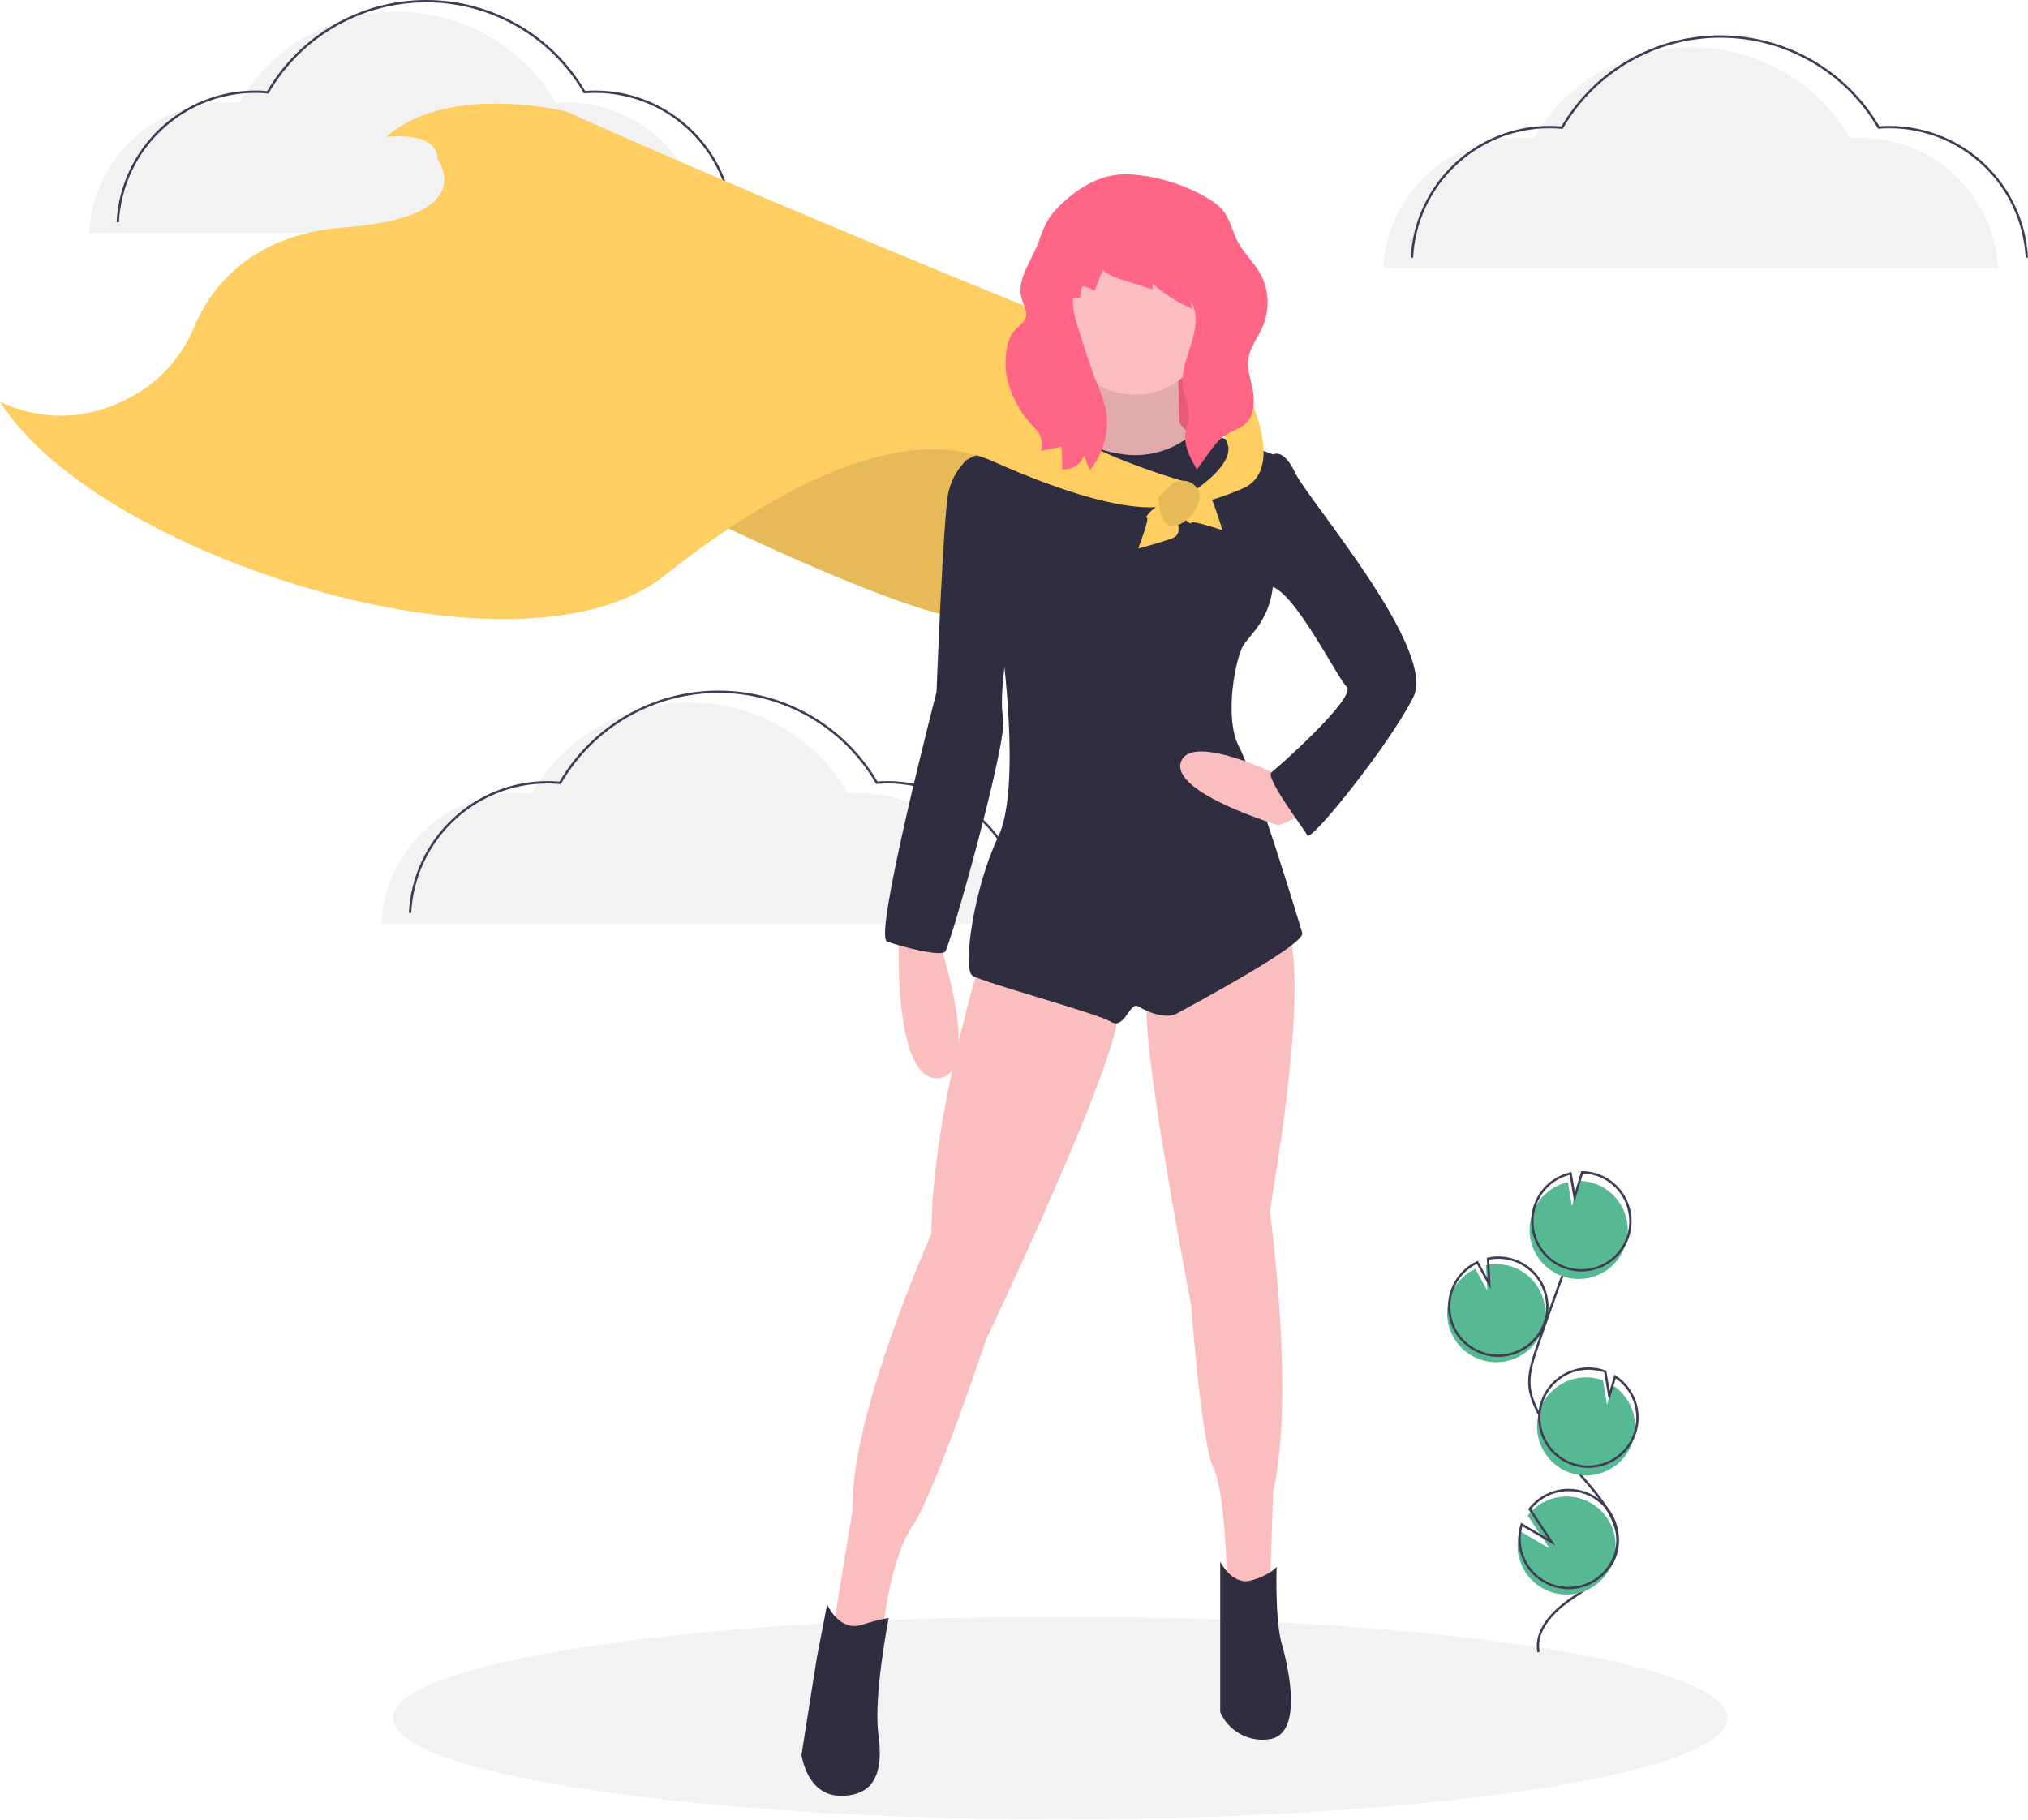
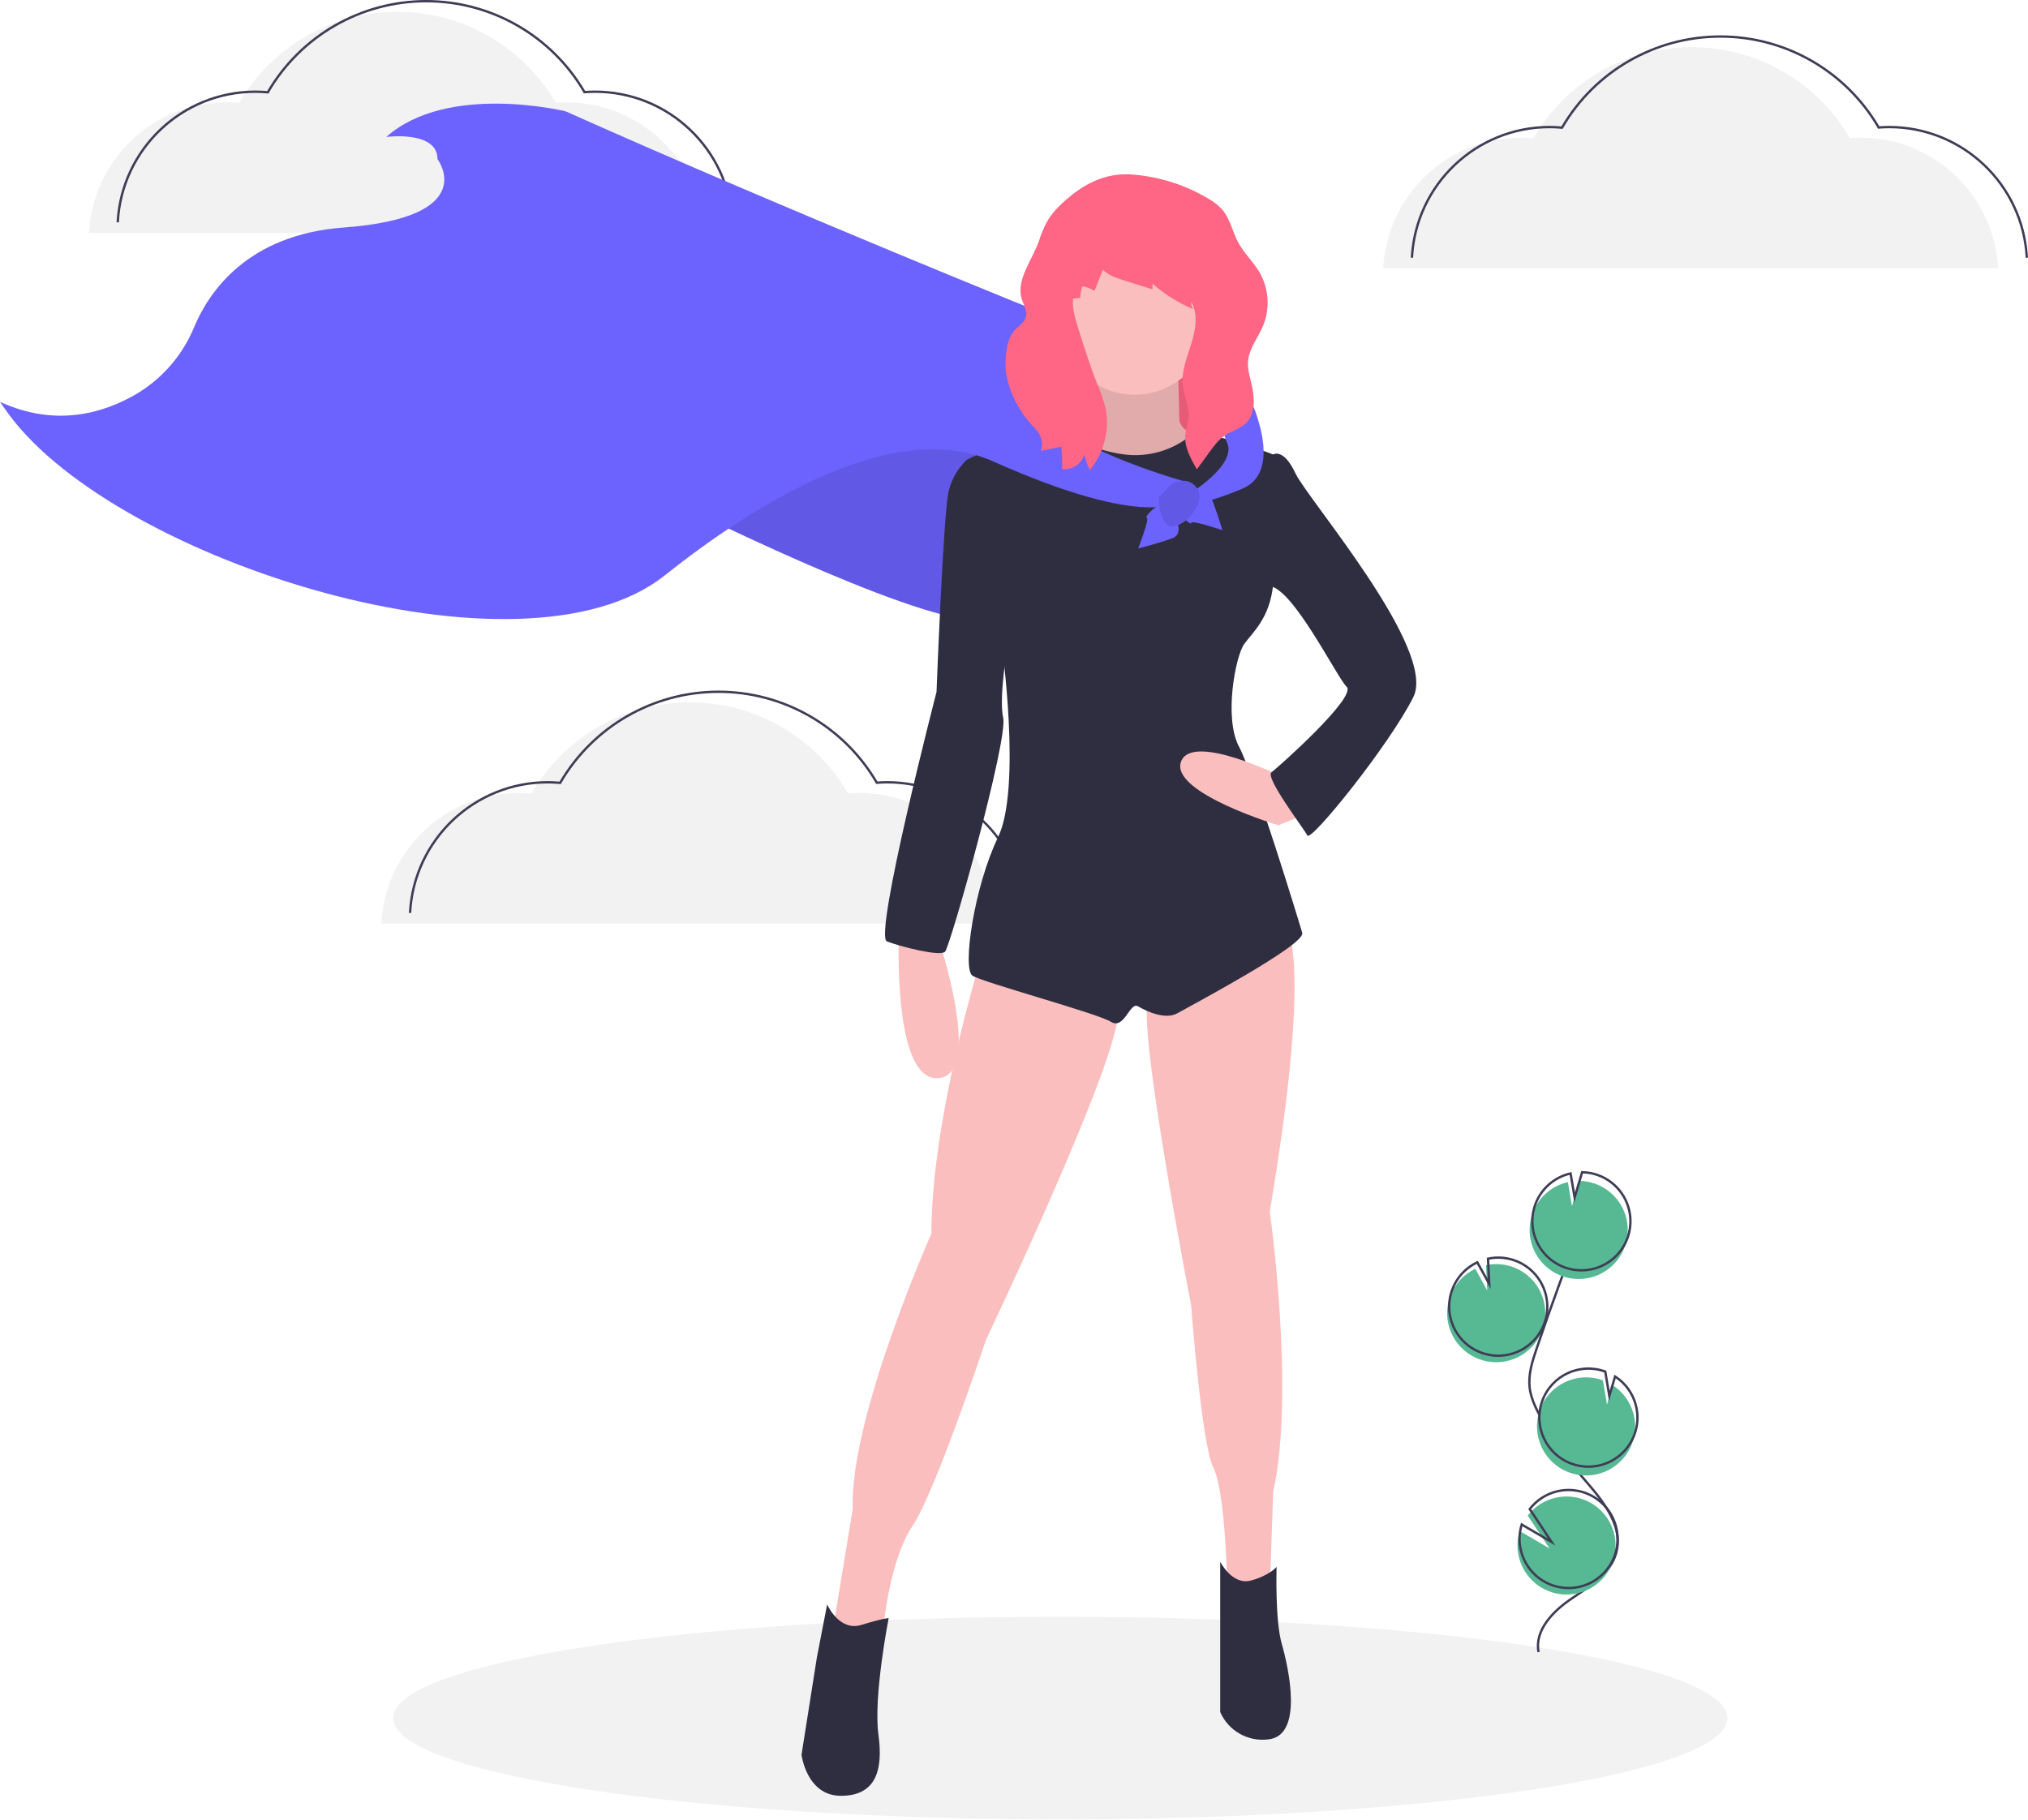
<svg xmlns="http://www.w3.org/2000/svg" data-name="Layer 1" width="860.282" height="771.924" viewBox="0 0 860.282 771.924">
  <ellipse cx="449.783" cy="728.924" rx="283" ry="43" fill="#f2f2f2" />
  <path d="M797.698,640.497a20.813,20.813,0,1,0,2.772-39.915l.521,10.712-5.068-9.18a20.734,20.734,0,0,0-10.684,11.723,20.409,20.409,0,0,0-1.197,5.63A20.809,20.809,0,0,0,797.698,640.497Z" transform="translate(-170.1086 -63.78786)" fill="#57b894" />
  <path d="M822.775,764.74c-1.789-9.11,5.963-17.187,13.621-22.437s16.605-10.408,19.218-19.317c3.755-12.804-7.43-24.53-16.136-34.642a125.3,125.3,0,0,1-16.524-24.557c-1.811-3.533-3.476-7.225-3.952-11.166-.686-5.675,1.137-11.323,2.974-16.737q9.179-27.052,19.628-53.65" transform="translate(-170.1086 -63.78786)" fill="none" stroke="#3f3d56" stroke-miterlimit="10" />
  <path d="M798.555,637.739a20.813,20.813,0,1,0,2.772-39.915l.521,10.712-5.068-9.18a20.734,20.734,0,0,0-10.684,11.723,20.409,20.409,0,0,0-1.197,5.63A20.809,20.809,0,0,0,798.555,637.739Z" transform="translate(-170.1086 -63.78786)" fill="none" stroke="#3f3d56" stroke-miterlimit="10" />
  <path d="M820.231,578.536a20.788,20.788,0,0,1,14.98-13.198l1.714,10.184,3.177-10.696a20.81,20.81,0,1,1-19.871,13.71Z" transform="translate(-170.1086 -63.78786)" fill="#57b894" />
  <path d="M821.374,574.858a20.788,20.788,0,0,1,14.98-13.198l1.714,10.184,3.177-10.696a20.81,20.81,0,1,1-19.871,13.71Z" transform="translate(-170.1086 -63.78786)" fill="none" stroke="#3f3d56" stroke-miterlimit="10" />
  <path d="M835.825,688.552a20.81,20.81,0,0,0,18.419-37.023l-2.441,8.219-1.731-10.304a.363.363,0,0,0-.053-.02,20.811,20.811,0,1,0-14.194,39.127Z" transform="translate(-170.1086 -63.78786)" fill="#57b894" />
  <path d="M836.815,684.827a20.81,20.81,0,0,0,18.419-37.023l-2.441,8.219-1.731-10.304a.363.363,0,0,0-.053-.02A20.811,20.811,0,1,0,836.815,684.827Z" transform="translate(-170.1086 -63.78786)" fill="none" stroke="#3f3d56" stroke-miterlimit="10" />
  <path d="M814.158,723.114A20.801,20.801,0,1,0,818.168,706.817l9.273,13.957-12.67-7.408A20.616,20.616,0,0,0,814.158,723.114Z" transform="translate(-170.1086 -63.78786)" fill="#57b894" />
  <path d="M815.015,720.356a20.801,20.801,0,1,0,4.011-16.297l9.273,13.957-12.67-7.408A20.616,20.616,0,0,0,815.015,720.356Z" transform="translate(-170.1086 -63.78786)" fill="none" stroke="#3f3d56" stroke-miterlimit="10" />
  <path d="M756.867,177.626a58.487,58.487,0,0,1,58.406-55.43c1.778,0,3.533.093,5.27.248a77.707,77.707,0,0,1,134.327-.064c1.466-.11,2.941-.184,4.435-.184a58.487,58.487,0,0,1,58.406,55.43" transform="translate(-170.1086 -63.78786)" fill="#f2f2f2" />
  <path d="M769.048,173.126a58.487,58.487,0,0,1,58.406-55.43c1.778,0,3.533.093,5.27.248a77.707,77.707,0,0,1,134.327-.064c1.466-.11,2.941-.184,4.435-.184a58.487,58.487,0,0,1,58.406,55.43" transform="translate(-170.1086 -63.78786)" fill="none" stroke="#3f3d56" stroke-miterlimit="10" />
  <path d="M331.867,455.626a58.487,58.487,0,0,1,58.406-55.43c1.778,0,3.533.093,5.27.248a77.707,77.707,0,0,1,134.327-.064c1.466-.11,2.941-.184,4.435-.184a58.487,58.487,0,0,1,58.406,55.43" transform="translate(-170.1086 -63.78786)" fill="#f2f2f2" />
  <path d="M344.048,451.126a58.487,58.487,0,0,1,58.406-55.43c1.778,0,3.533.093,5.27.248a77.707,77.707,0,0,1,134.327-.064c1.466-.11,2.941-.184,4.435-.184a58.487,58.487,0,0,1,58.406,55.43" transform="translate(-170.1086 -63.78786)" fill="none" stroke="#3f3d56" stroke-miterlimit="10" />
  <path d="M207.867,162.626a58.487,58.487,0,0,1,58.406-55.43c1.778,0,3.533.093,5.27.248a77.707,77.707,0,0,1,134.327-.064c1.466-.11,2.941-.184,4.435-.184a58.487,58.487,0,0,1,58.406,55.43" transform="translate(-170.1086 -63.78786)" fill="#f2f2f2" />
  <path d="M220.048,158.126a58.487,58.487,0,0,1,58.406-55.43c1.778,0,3.533.093,5.27.248a77.707,77.707,0,0,1,134.327-.064c1.466-.11,2.941-.184,4.435-.184a58.487,58.487,0,0,1,58.406,55.43" transform="translate(-170.1086 -63.78786)" fill="none" stroke="#3f3d56" stroke-miterlimit="10" />
-   <path d="M465.161,281.261s105.12,52.198,123.969,44.948,25.374-71.772,25.374-71.772l-77.571-14.499Z" transform="translate(-170.1086 -63.78786)" fill="#ffce63" />
+   <path d="M465.161,281.261s105.12,52.198,123.969,44.948,25.374-71.772,25.374-71.772l-77.571-14.499Z" transform="translate(-170.1086 -63.78786)" fill="#6C63FF" />
  <path d="M465.161,281.261s105.12,52.198,123.969,44.948,25.374-71.772,25.374-71.772l-77.571-14.499Z" transform="translate(-170.1086 -63.78786)" opacity="0.1" />
  <rect x="444.033" y="139.539" width="68.872" height="60.172" fill="#ff6584" />
  <rect x="444.033" y="139.539" width="68.872" height="60.172" opacity="0.1" />
  <path d="M551.432,459.602s-2.9,63.072,16.674,61.622,0-59.447,0-59.447Z" transform="translate(-170.1086 -63.78786)" fill="#fbbebe" />
  <path d="M631.903,212.389s4.35,27.549-3.625,31.174-13.049,6.525-13.049,6.525L633.353,262.412l33.348,2.175,8.7-6.525,7.975-7.25s-13.049-2.9-13.049-9.425-.725-26.099-.725-26.099Z" transform="translate(-170.1086 -63.78786)" fill="#fbbebe" />
  <path d="M631.903,212.389s4.35,27.549-3.625,31.174-13.049,6.525-13.049,6.525L633.353,262.412l33.348,2.175,8.7-6.525,7.975-7.25s-13.049-2.9-13.049-9.425-.725-26.099-.725-26.099Z" transform="translate(-170.1086 -63.78786)" opacity="0.1" />
  <path d="M586.23,470.477s-21.024,67.422-21.024,116.719c0,0-34.798,78.296-33.348,116.719l-8.7,52.922,12.324,4.35,9.425-7.975s2.9-28.274,12.324-42.048,31.174-79.021,31.174-79.021,57.997-121.794,55.822-139.193S586.23,470.477,586.23,470.477Z" transform="translate(-170.1086 -63.78786)" fill="#fbbebe" />
  <path d="M714.549,455.253s13.774,6.525-5.8,122.519c0,0,10.874,76.846,1.45,118.894l-1.45,42.048H693.525l-2.9-4.35s-.725-37.698-5.8-47.848-9.425-68.872-9.425-68.872-23.199-119.619-18.124-129.769S714.549,455.253,714.549,455.253Z" transform="translate(-170.1086 -63.78786)" fill="#fbbebe" />
  <path d="M520.983,744.514s5.075,11.599,14.499,8.7,11.599-2.9,11.599-2.9-6.525,33.348-4.35,49.298-1.45,26.099-15.949,26.099-16.674-17.399-16.674-17.399l6.525-41.323Z" transform="translate(-170.1086 -63.78786)" fill="#2f2e41" />
  <path d="M687.725,726.39s5.075,10.15,13.049,7.975,10.874-5.8,10.874-5.8-.725,22.474,2.175,32.623,9.425,39.148-5.8,40.598a19.573,19.573,0,0,1-20.299-11.599v-63.797Z" transform="translate(-170.1086 -63.78786)" fill="#2f2e41" />
  <circle cx="481.369" cy="135.552" r="31.898" fill="#fbbebe" />
  <path d="M710.199,256.612s-25.267-9.921-34.383-8.586a37.259,37.259,0,0,1-28.689,8.586c-17.399-2.175-24.203-10.525-24.203-10.525s-46.844,10.525-43.944,14.875,15.949,75.396,15.949,75.396,8.7,61.622-1.45,82.646-15.224,55.822-10.874,58.722,52.922,15.949,58.722,19.574,7.975-8.7,11.599-6.525,11.599,5.8,16.674,2.9,54.372-28.999,52.922-34.073-20.299-66.697-26.824-79.021-1.45-38.423,2.175-43.498,10.874-10.874,12.324-25.374S710.199,256.612,710.199,256.612Z" transform="translate(-170.1086 -63.78786)" fill="#2f2e41" />
  <path d="M580.578,258.721s-5.948,4.415-8.122,13.84-5.075,84.821-5.075,84.821-26.824,103.67-21.024,105.845,22.474,6.525,24.649,4.35,26.824-89.896,24.649-99.32,2.9-36.973,2.9-36.973Z" transform="translate(-170.1086 -63.78786)" fill="#2f2e41" />
  <path d="M714.549,393.631s-39.148-19.574-43.498-6.525,41.323,26.824,41.323,26.824,15.949-5.8,15.949-9.425S714.549,393.631,714.549,393.631Z" transform="translate(-170.1086 -63.78786)" fill="#fbbebe" />
  <path d="M702.225,259.512l7.975-2.9s4.35-2.9,9.425,7.975,60.172,74.671,50.023,94.971-43.498,61.622-44.948,58.722-18.124-24.649-15.224-26.824,36.248-31.898,31.898-36.248-22.474-41.323-32.623-42.773S702.225,259.512,702.225,259.512Z" transform="translate(-170.1086 -63.78786)" fill="#2f2e41" />
-   <path d="M616.316,198.252s-110.549-44.45-206.244-87.223c0,0-50.023-12.324-76.121,10.874,0,0,21.749-2.9,21.749,9.425,0,0,18.849,24.649-39.873,28.999-40.896,3.029-57.178,27.507-63.296,42.09A59.245,59.245,0,0,1,228.573,230.587c-14.135,8.448-34.62,14.663-58.465,3.687,0,0,1.356,2.084,3.927,5.556,46.038,62.172,217.481,116.281,278.022,68.118,37.415-29.765,96.728-67.385,139.247-48.436,66.697,29.724,79.021,16.674,79.021,16.674l2.9-7.975s-64.522-17.399-65.972-39.873S616.316,198.252,616.316,198.252Z" transform="translate(-170.1086 -63.78786)" fill="#ffce63" />
-   <path d="M680.838,204.052s15.587,6.162,18.487,26.461c0,0,16.674,32.623-2.175,40.598s-22.474,5.8-22.474,5.8v-3.625s20.299-12.324,15.949-21.749S680.838,204.052,680.838,204.052Z" transform="translate(-170.1086 -63.78786)" fill="#ffce63" />
-   <path d="M652.927,296.485s5.075-13.049,3.625-13.049,5.898-8.026,8.749-5.1,7.925,11.625,2.126,13.8S652.927,296.485,652.927,296.485Z" transform="translate(-170.1086 -63.78786)" fill="#ffce63" />
-   <path d="M688.656,288.74s-13.252-4.519-13.191-3.07-8.268-5.554-5.466-8.525,11.28-8.41,13.698-2.707S688.656,288.74,688.656,288.74Z" transform="translate(-170.1086 -63.78786)" fill="#ffce63" />
-   <path d="M667.426,268.937s6.619-3.715,10.559,2.13-4.759,15.994-10.559,15.994-5.8-12.324-5.8-12.324Z" transform="translate(-170.1086 -63.78786)" fill="#ffce63" />
+   <path d="M616.316,198.252s-110.549-44.45-206.244-87.223c0,0-50.023-12.324-76.121,10.874,0,0,21.749-2.9,21.749,9.425,0,0,18.849,24.649-39.873,28.999-40.896,3.029-57.178,27.507-63.296,42.09A59.245,59.245,0,0,1,228.573,230.587c-14.135,8.448-34.62,14.663-58.465,3.687,0,0,1.356,2.084,3.927,5.556,46.038,62.172,217.481,116.281,278.022,68.118,37.415-29.765,96.728-67.385,139.247-48.436,66.697,29.724,79.021,16.674,79.021,16.674l2.9-7.975s-64.522-17.399-65.972-39.873S616.316,198.252,616.316,198.252Z" transform="translate(-170.1086 -63.78786)" fill="#6C63FF" />
+   <path d="M680.838,204.052s15.587,6.162,18.487,26.461c0,0,16.674,32.623-2.175,40.598s-22.474,5.8-22.474,5.8v-3.625s20.299-12.324,15.949-21.749S680.838,204.052,680.838,204.052Z" transform="translate(-170.1086 -63.78786)" fill="#6C63FF" />
+   <path d="M652.927,296.485s5.075-13.049,3.625-13.049,5.898-8.026,8.749-5.1,7.925,11.625,2.126,13.8S652.927,296.485,652.927,296.485Z" transform="translate(-170.1086 -63.78786)" fill="#6C63FF" />
+   <path d="M688.656,288.74s-13.252-4.519-13.191-3.07-8.268-5.554-5.466-8.525,11.28-8.41,13.698-2.707S688.656,288.74,688.656,288.74Z" transform="translate(-170.1086 -63.78786)" fill="#6C63FF" />
+   <path d="M667.426,268.937s6.619-3.715,10.559,2.13-4.759,15.994-10.559,15.994-5.8-12.324-5.8-12.324Z" transform="translate(-170.1086 -63.78786)" fill="#6C63FF" />
  <path d="M667.426,268.937s6.619-3.715,10.559,2.13-4.759,15.994-10.559,15.994-5.8-12.324-5.8-12.324Z" transform="translate(-170.1086 -63.78786)" opacity="0.1" />
  <path d="M623.821,147.286c-3.822,3.151-7.447,6.682-9.824,11.028a49.479,49.479,0,0,0-3.115,7.584c-2.932,8.437-10.219,16.982-7.135,25.365.88,2.392,2.252,4.914,1.463,7.337-.701,2.152-2.863,3.408-4.428,5.044-3.357,3.511-3.922,8.78-4.127,13.634-.376,8.889,4.512,19.364,10.418,26.019a36.356,36.356,0,0,1,3.554,4.024,9.432,9.432,0,0,1,1.113,7.759l8.603-1.796a71.363,71.363,0,0,1,.29,9.559,8.924,8.924,0,0,0,9.463-6.116,25.551,25.551,0,0,0,2.364,6.531,33.709,33.709,0,0,0,5.714-10.583,30.256,30.256,0,0,0,1.026-15.278,64.784,64.784,0,0,0-3.704-10.859c-3.04-7.683-5.522-15.572-8.002-23.454-1.288-4.093-2.591-8.32-2.201-12.593l3.057-.333a14.596,14.596,0,0,1,.965-4.934,18.101,18.101,0,0,1,5.113,1.924l3.524-8.942c2.326,2.412,5.664,3.504,8.86,4.51l12.148,3.825.074-2.404a62.353,62.353,0,0,0,17.287,10.844,3.933,3.933,0,0,1-.854-3.129c2.994,5.363,1.797,12.044-.051,17.902s-4.299,11.821-3.555,17.918c.556,4.56,2.892,8.921,2.459,13.494-.213,2.252-1.094,4.395-1.368,6.641-.653,5.356,2.163,10.455,4.881,15.116l5.285-7.259c1.934-2.657,3.928-5.371,6.667-7.187,2.812-1.864,6.296-2.701,8.747-5.019,4.374-4.139,3.819-11.191,2.396-17.042-.756-3.111-1.671-6.265-1.393-9.454.471-5.406,4.228-9.879,6.344-14.876a25.826,25.826,0,0,0-1.447-22.703c-2.625-4.503-6.592-8.13-9.066-12.718-2.463-4.567-3.402-10.001-6.777-13.943a23.522,23.522,0,0,0-5.681-4.526,74.057,74.057,0,0,0-31.506-10.279C640.835,136.812,631.919,140.61,623.821,147.286Z" transform="translate(-170.1086 -63.78786)" fill="#ff6584" />
</svg>
